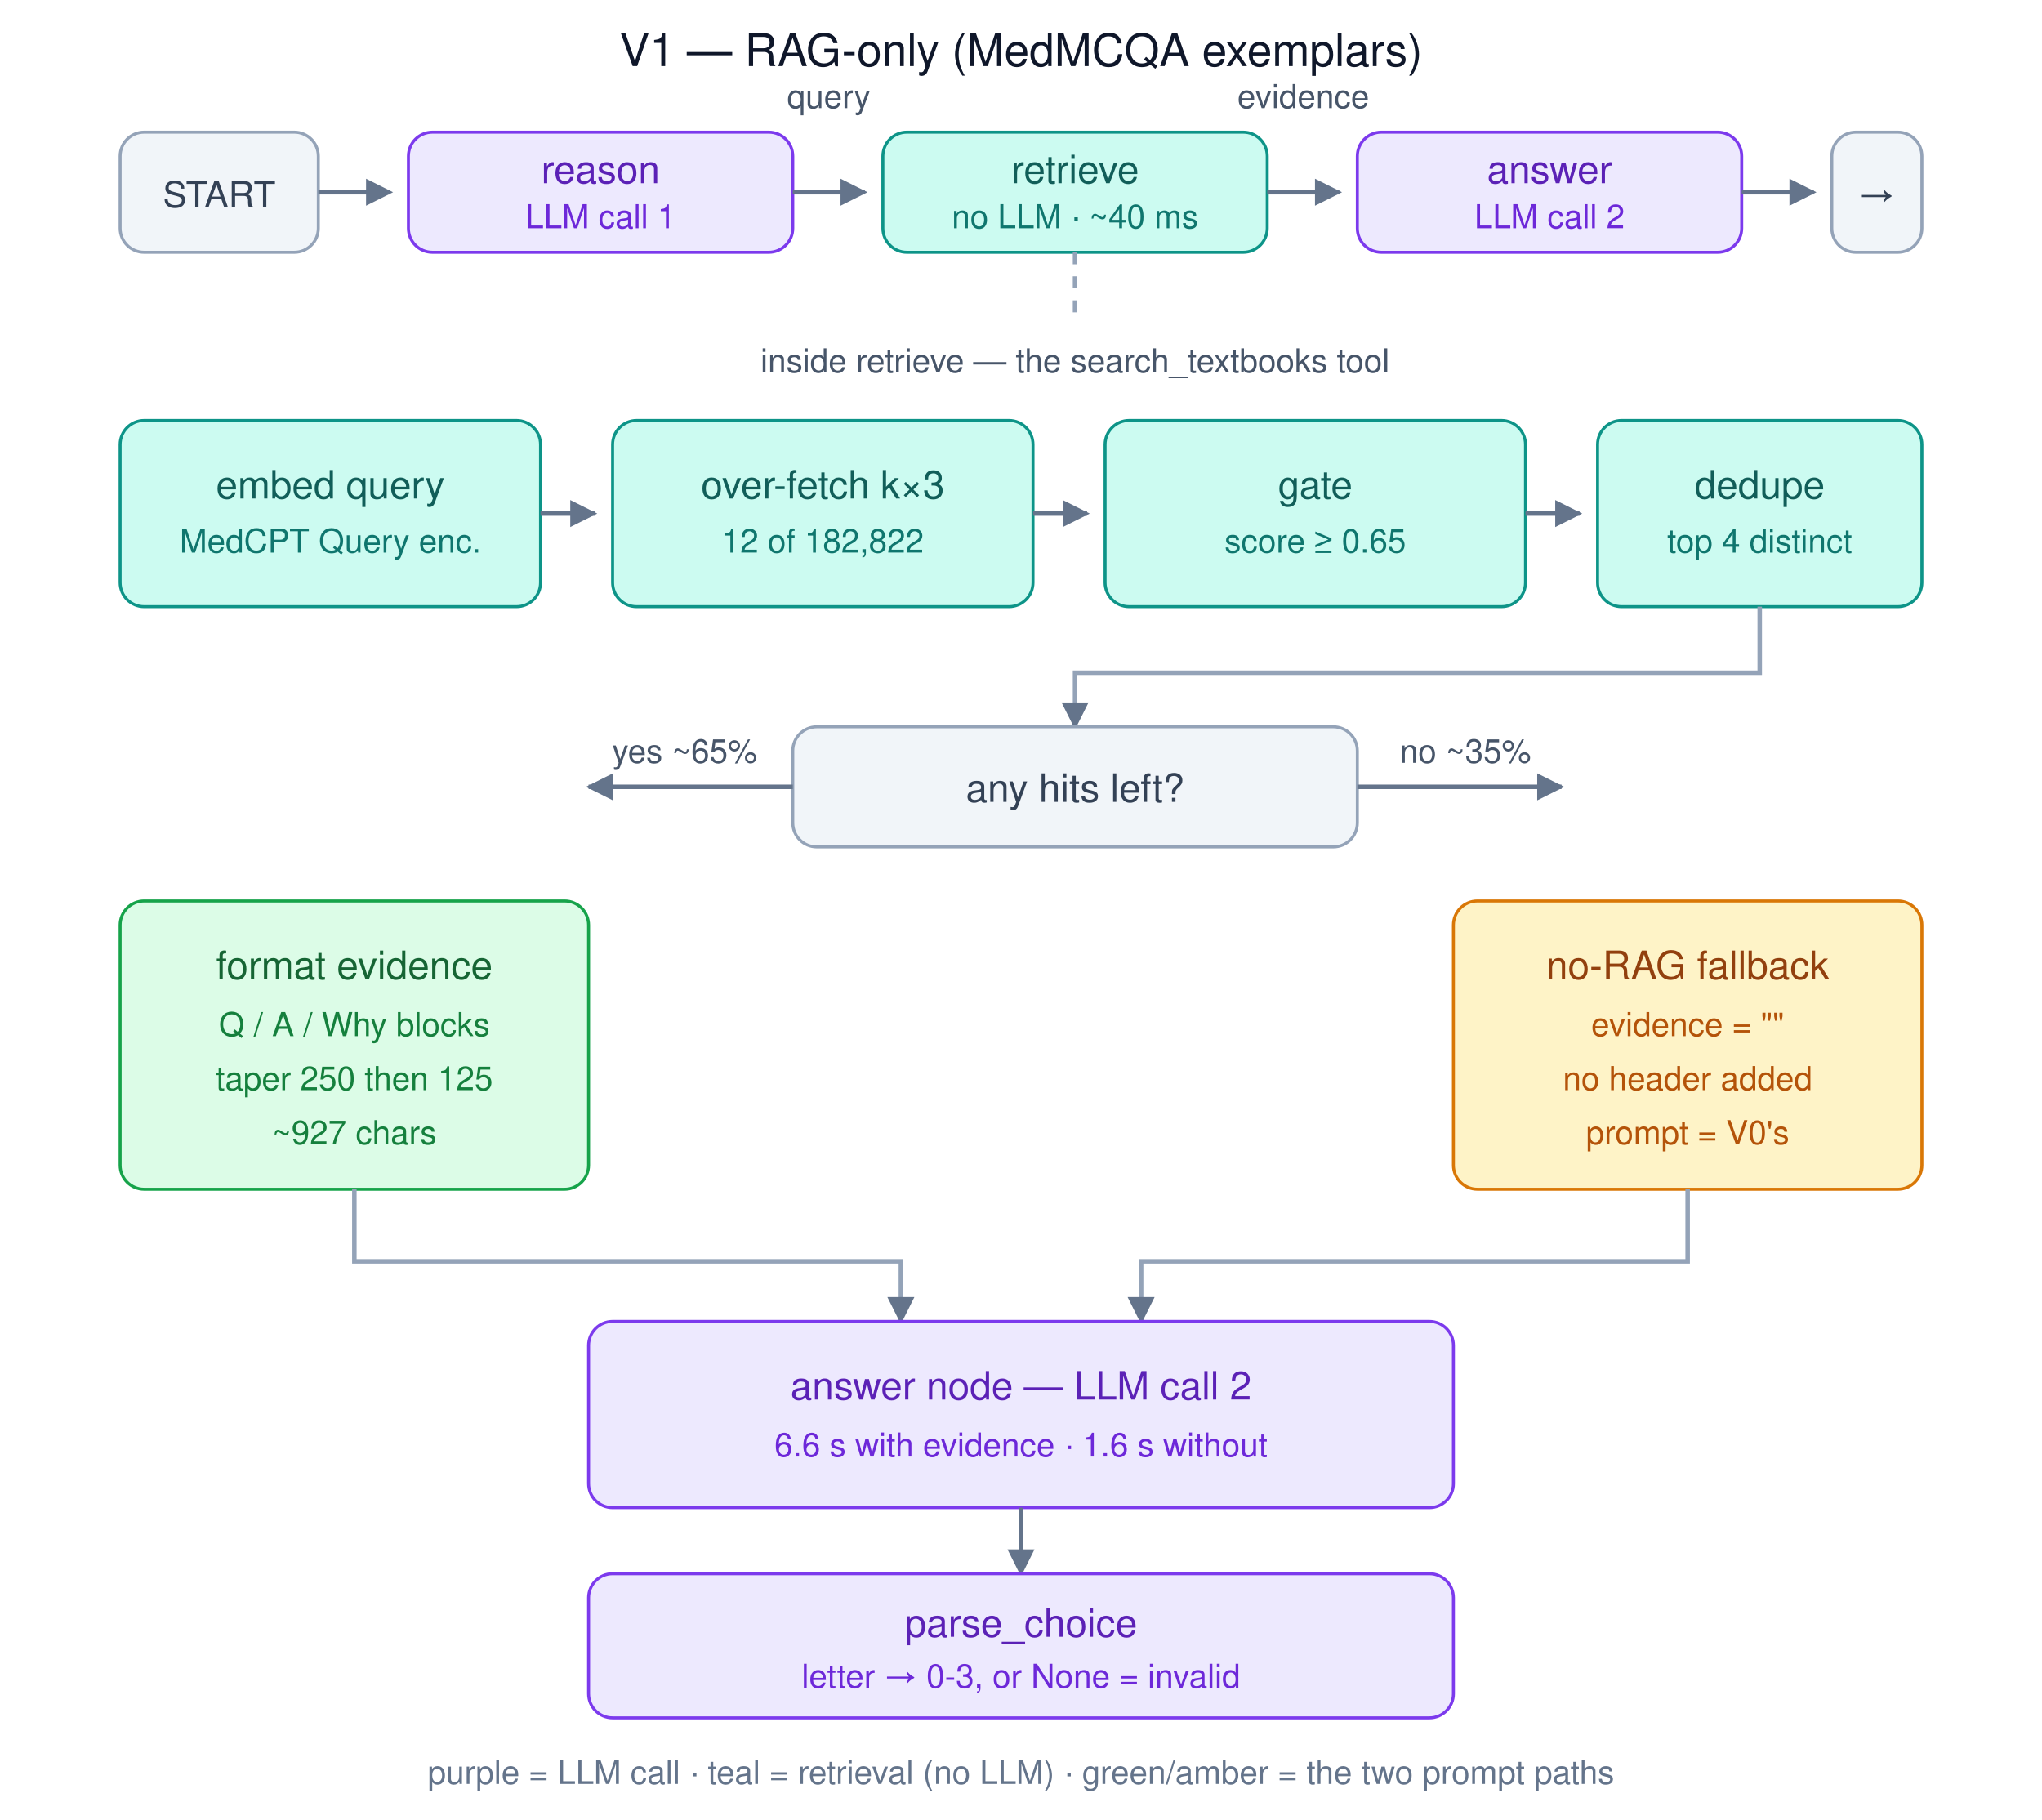
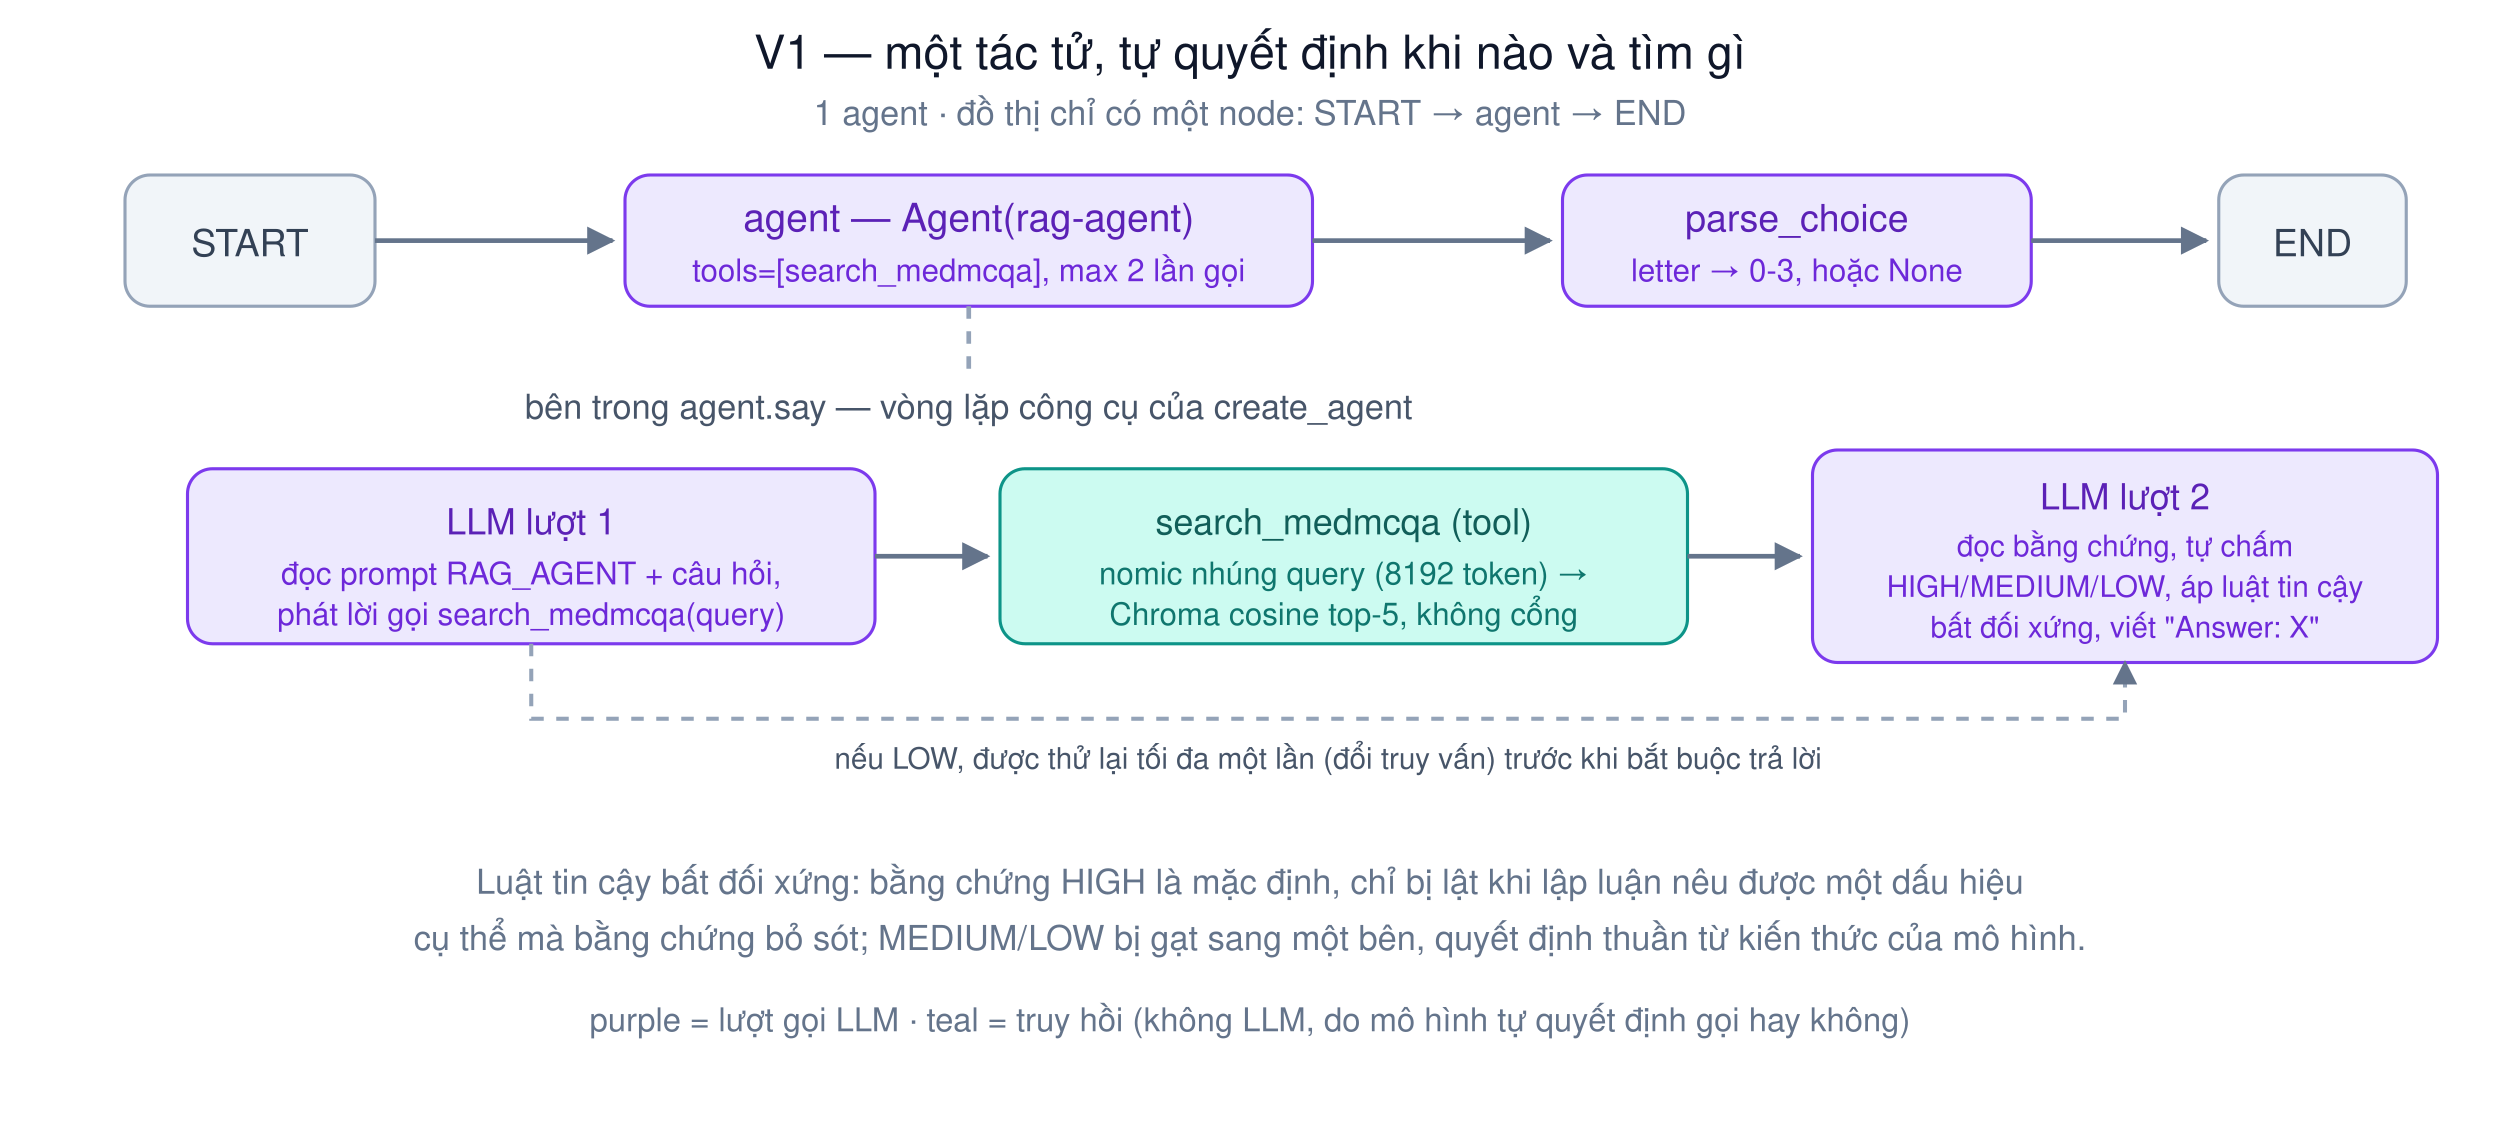
- <svg xmlns="http://www.w3.org/2000/svg" width="680" height="606" viewBox="0 0 680 606" font-family="Helvetica, Arial, sans-serif">
+ <svg xmlns="http://www.w3.org/2000/svg" width="800" height="360" viewBox="0 0 800 360" font-family="Helvetica, Arial, sans-serif">
  <defs>
-     <marker id="a1" viewBox="0 0 10 10" refX="9" refY="5" markerWidth="6" markerHeight="6" orient="auto-start-reverse">
+     <marker id="v1a" viewBox="0 0 10 10" refX="9" refY="5" markerWidth="6" markerHeight="6" orient="auto-start-reverse">
      <path d="M0,0 L10,5 L0,10 z" fill="#64748B" />
    </marker>
  </defs>
-   <text x="340" y="22" text-anchor="middle" font-size="15" font-weight="500" fill="#0F172A">V1 — RAG-only (MedMCQA exemplars)</text>
-   <rect x="40" y="44" width="66" height="40" rx="8" fill="#F1F5F9" stroke="#94A3B8" />
-   <text x="73" y="69" text-anchor="middle" font-size="12" font-weight="500" fill="#334155">START</text>
-   <rect x="136" y="44" width="128" height="40" rx="8" fill="#EDE9FE" stroke="#7C3AED" />
-   <text x="200" y="61" text-anchor="middle" font-size="13" font-weight="500" fill="#5B21B6">reason</text>
-   <text x="200" y="76" text-anchor="middle" font-size="11" fill="#6D28D9">LLM call 1</text>
-   <rect x="294" y="44" width="128" height="40" rx="8" fill="#CCFBF1" stroke="#0D9488" />
-   <text x="358" y="61" text-anchor="middle" font-size="13" font-weight="500" fill="#115E59">retrieve</text>
-   <text x="358" y="76" text-anchor="middle" font-size="11" fill="#0F766E">no LLM · ~40 ms</text>
-   <rect x="452" y="44" width="128" height="40" rx="8" fill="#EDE9FE" stroke="#7C3AED" />
-   <text x="516" y="61" text-anchor="middle" font-size="13" font-weight="500" fill="#5B21B6">answer</text>
-   <text x="516" y="76" text-anchor="middle" font-size="11" fill="#6D28D9">LLM call 2</text>
-   <rect x="610" y="44" width="30" height="40" rx="8" fill="#F1F5F9" stroke="#94A3B8" />
-   <text x="625" y="69" text-anchor="middle" font-size="12" fill="#334155">→</text>
-   <line x1="106" y1="64" x2="130" y2="64" stroke="#64748B" stroke-width="1.5" marker-end="url(#a1)" />
-   <line x1="264" y1="64" x2="288" y2="64" stroke="#64748B" stroke-width="1.5" marker-end="url(#a1)" />
-   <line x1="422" y1="64" x2="446" y2="64" stroke="#64748B" stroke-width="1.5" marker-end="url(#a1)" />
-   <line x1="580" y1="64" x2="604" y2="64" stroke="#64748B" stroke-width="1.5" marker-end="url(#a1)" />
-   <text x="276" y="36" text-anchor="middle" font-size="11" fill="#475569">query</text>
-   <text x="434" y="36" text-anchor="middle" font-size="11" fill="#475569">evidence</text>
-   <line x1="358" y1="84" x2="358" y2="106" stroke="#94A3B8" stroke-width="1.5" stroke-dasharray="4 4" />
-   <text x="358" y="124" text-anchor="middle" font-size="11" fill="#475569">inside retrieve — the search_textbooks tool</text>
-   <rect x="40" y="140" width="140" height="62" rx="8" fill="#CCFBF1" stroke="#0D9488" />
-   <text x="110" y="166" text-anchor="middle" font-size="13" font-weight="500" fill="#115E59">embed query</text>
-   <text x="110" y="184" text-anchor="middle" font-size="11" fill="#0F766E">MedCPT Query enc.</text>
-   <rect x="204" y="140" width="140" height="62" rx="8" fill="#CCFBF1" stroke="#0D9488" />
-   <text x="274" y="166" text-anchor="middle" font-size="13" font-weight="500" fill="#115E59">over-fetch k×3</text>
-   <text x="274" y="184" text-anchor="middle" font-size="11" fill="#0F766E">12 of 182,822</text>
-   <rect x="368" y="140" width="140" height="62" rx="8" fill="#CCFBF1" stroke="#0D9488" />
-   <text x="438" y="166" text-anchor="middle" font-size="13" font-weight="500" fill="#115E59">gate</text>
-   <text x="438" y="184" text-anchor="middle" font-size="11" fill="#0F766E">score ≥ 0.65</text>
-   <rect x="532" y="140" width="108" height="62" rx="8" fill="#CCFBF1" stroke="#0D9488" />
-   <text x="586" y="166" text-anchor="middle" font-size="13" font-weight="500" fill="#115E59">dedupe</text>
-   <text x="586" y="184" text-anchor="middle" font-size="11" fill="#0F766E">top 4 distinct</text>
-   <line x1="180" y1="171" x2="198" y2="171" stroke="#64748B" stroke-width="1.5" marker-end="url(#a1)" />
-   <line x1="344" y1="171" x2="362" y2="171" stroke="#64748B" stroke-width="1.5" marker-end="url(#a1)" />
-   <line x1="508" y1="171" x2="526" y2="171" stroke="#64748B" stroke-width="1.5" marker-end="url(#a1)" />
-   <path d="M586 202 L586 224 L358 224 L358 242" fill="none" stroke="#94A3B8" stroke-width="1.5" marker-end="url(#a1)" />
-   <rect x="264" y="242" width="188" height="40" rx="8" fill="#F1F5F9" stroke="#94A3B8" />
-   <text x="358" y="267" text-anchor="middle" font-size="13" font-weight="500" fill="#334155">any hits left?</text>
-   <line x1="264" y1="262" x2="196" y2="262" stroke="#64748B" stroke-width="1.5" marker-end="url(#a1)" />
-   <line x1="452" y1="262" x2="520" y2="262" stroke="#64748B" stroke-width="1.5" marker-end="url(#a1)" />
-   <text x="228" y="254" text-anchor="middle" font-size="11" fill="#475569">yes ~65%</text>
-   <text x="488" y="254" text-anchor="middle" font-size="11" fill="#475569">no ~35%</text>
-   <rect x="40" y="300" width="156" height="96" rx="8" fill="#DCFCE7" stroke="#16A34A" />
-   <text x="118" y="326" text-anchor="middle" font-size="13" font-weight="500" fill="#166534">format evidence</text>
-   <text x="118" y="345" text-anchor="middle" font-size="11" fill="#15803D">Q / A / Why blocks</text>
-   <text x="118" y="363" text-anchor="middle" font-size="11" fill="#15803D">taper 250 then 125</text>
-   <text x="118" y="381" text-anchor="middle" font-size="11" fill="#15803D">~927 chars</text>
-   <rect x="484" y="300" width="156" height="96" rx="8" fill="#FEF3C7" stroke="#D97706" />
-   <text x="562" y="326" text-anchor="middle" font-size="13" font-weight="500" fill="#92400E">no-RAG fallback</text>
-   <text x="562" y="345" text-anchor="middle" font-size="11" fill="#B45309">evidence = ""</text>
-   <text x="562" y="363" text-anchor="middle" font-size="11" fill="#B45309">no header added</text>
-   <text x="562" y="381" text-anchor="middle" font-size="11" fill="#B45309">prompt = V0's</text>
-   <path d="M118 396 L118 420 L300 420 L300 440" fill="none" stroke="#94A3B8" stroke-width="1.5" marker-end="url(#a1)" />
-   <path d="M562 396 L562 420 L380 420 L380 440" fill="none" stroke="#94A3B8" stroke-width="1.5" marker-end="url(#a1)" />
-   <rect x="196" y="440" width="288" height="62" rx="8" fill="#EDE9FE" stroke="#7C3AED" />
-   <text x="340" y="466" text-anchor="middle" font-size="13" font-weight="500" fill="#5B21B6">answer node — LLM call 2</text>
-   <text x="340" y="485" text-anchor="middle" font-size="11" fill="#6D28D9">6.6 s with evidence · 1.6 s without</text>
-   <line x1="340" y1="502" x2="340" y2="524" stroke="#64748B" stroke-width="1.5" marker-end="url(#a1)" />
-   <rect x="196" y="524" width="288" height="48" rx="8" fill="#EDE9FE" stroke="#7C3AED" />
-   <text x="340" y="545" text-anchor="middle" font-size="13" font-weight="500" fill="#5B21B6">parse_choice</text>
-   <text x="340" y="562" text-anchor="middle" font-size="11" fill="#6D28D9">letter → 0-3, or None = invalid</text>
-   <text x="340" y="594" text-anchor="middle" font-size="11" fill="#64748B">purple = LLM call · teal = retrieval (no LLM) · green/amber = the two prompt paths</text>
+   <text x="400" y="22" text-anchor="middle" font-size="15" font-weight="500" fill="#0F172A">V1 — một tác tử, tự quyết định khi nào và tìm gì</text>
+   <text x="400" y="40" text-anchor="middle" font-size="11" fill="#64748B">1 agent · đồ thị chỉ có một node: START → agent → END</text>
+   <rect x="40" y="56" width="80" height="42" rx="8" fill="#F1F5F9" stroke="#94A3B8" />
+   <text x="80" y="82" text-anchor="middle" font-size="12" font-weight="500" fill="#334155">START</text>
+   <rect x="200" y="56" width="220" height="42" rx="8" fill="#EDE9FE" stroke="#7C3AED" />
+   <text x="310" y="74" text-anchor="middle" font-size="12.5" font-weight="500" fill="#5B21B6">agent — Agent(rag-agent)</text>
+   <text x="310" y="90" text-anchor="middle" font-size="10" fill="#6D28D9">tools=[search_medmcqa], max 2 lần gọi</text>
+   <rect x="500" y="56" width="150" height="42" rx="8" fill="#EDE9FE" stroke="#7C3AED" />
+   <text x="575" y="74" text-anchor="middle" font-size="12" font-weight="500" fill="#5B21B6">parse_choice</text>
+   <text x="575" y="90" text-anchor="middle" font-size="10" fill="#6D28D9">letter → 0-3, hoặc None</text>
+   <rect x="710" y="56" width="60" height="42" rx="8" fill="#F1F5F9" stroke="#94A3B8" />
+   <text x="740" y="82" text-anchor="middle" font-size="12" fill="#334155">END</text>
+   <line x1="120" y1="77" x2="196" y2="77" stroke="#64748B" stroke-width="1.5" marker-end="url(#v1a)" />
+   <line x1="420" y1="77" x2="496" y2="77" stroke="#64748B" stroke-width="1.5" marker-end="url(#v1a)" />
+   <line x1="650" y1="77" x2="706" y2="77" stroke="#64748B" stroke-width="1.5" marker-end="url(#v1a)" />
+   <line x1="310" y1="98" x2="310" y2="118" stroke="#94A3B8" stroke-width="1.5" stroke-dasharray="4 4" />
+   <text x="310" y="134" text-anchor="middle" font-size="11" fill="#475569">bên trong agent.say — vòng lặp công cụ của create_agent</text>
+   <rect x="60" y="150" width="220" height="56" rx="8" fill="#EDE9FE" stroke="#7C3AED" />
+   <text x="170" y="171" text-anchor="middle" font-size="11.5" font-weight="500" fill="#5B21B6">LLM lượt 1</text>
+   <text x="170" y="187" text-anchor="middle" font-size="10" fill="#6D28D9">đọc prompt RAG_AGENT + câu hỏi,</text>
+   <text x="170" y="200" text-anchor="middle" font-size="10" fill="#6D28D9">phát lời gọi search_medmcqa(query)</text>
+   <line x1="280" y1="178" x2="316" y2="178" stroke="#64748B" stroke-width="1.5" marker-end="url(#v1a)" />
+   <rect x="320" y="150" width="220" height="56" rx="8" fill="#CCFBF1" stroke="#0D9488" />
+   <text x="430" y="171" text-anchor="middle" font-size="11.5" font-weight="500" fill="#115E59">search_medmcqa (tool)</text>
+   <text x="430" y="187" text-anchor="middle" font-size="10" fill="#0F766E">nomic nhúng query (8192 token) →</text>
+   <text x="430" y="200" text-anchor="middle" font-size="10" fill="#0F766E">Chroma cosine top-5, không cổng</text>
+   <line x1="540" y1="178" x2="576" y2="178" stroke="#64748B" stroke-width="1.5" marker-end="url(#v1a)" />
+   <rect x="580" y="144" width="200" height="68" rx="8" fill="#EDE9FE" stroke="#7C3AED" />
+   <text x="680" y="163" text-anchor="middle" font-size="11.5" font-weight="500" fill="#5B21B6">LLM lượt 2</text>
+   <text x="680" y="178" text-anchor="middle" font-size="9.5" fill="#6D28D9">đọc bằng chứng, tự chấm</text>
+   <text x="680" y="191" text-anchor="middle" font-size="9.5" fill="#6D28D9">HIGH/MEDIUM/LOW, áp luật tin cậy</text>
+   <text x="680" y="204" text-anchor="middle" font-size="9.5" fill="#6D28D9">bất đối xứng, viết "Answer: X"</text>
+   <path d="M170 206 L170 230 L680 230 L680 212" fill="none" stroke="#94A3B8" stroke-width="1.3" stroke-dasharray="4 4" marker-end="url(#v1a)" />
+   <text x="425" y="246" text-anchor="middle" font-size="9.5" fill="#475569">nếu LOW, được thử lại tối đa một lần (đổi truy vấn) trước khi bắt buộc trả lời</text>
+   <text x="400" y="286" text-anchor="middle" font-size="11" fill="#64748B">Luật tin cậy bất đối xứng: bằng chứng HIGH là mặc định, chỉ bị lật khi lập luận nêu được một dấu hiệu</text>
+   <text x="400" y="304" text-anchor="middle" font-size="11" fill="#64748B">cụ thể mà bằng chứng bỏ sót; MEDIUM/LOW bị gạt sang một bên, quyết định thuần từ kiến thức của mô hình.</text>
+   <text x="400" y="330" text-anchor="middle" font-size="10.5" fill="#64748B">purple = lượt gọi LLM · teal = truy hồi (không LLM, do mô hình tự quyết định gọi hay không)</text>
</svg>
